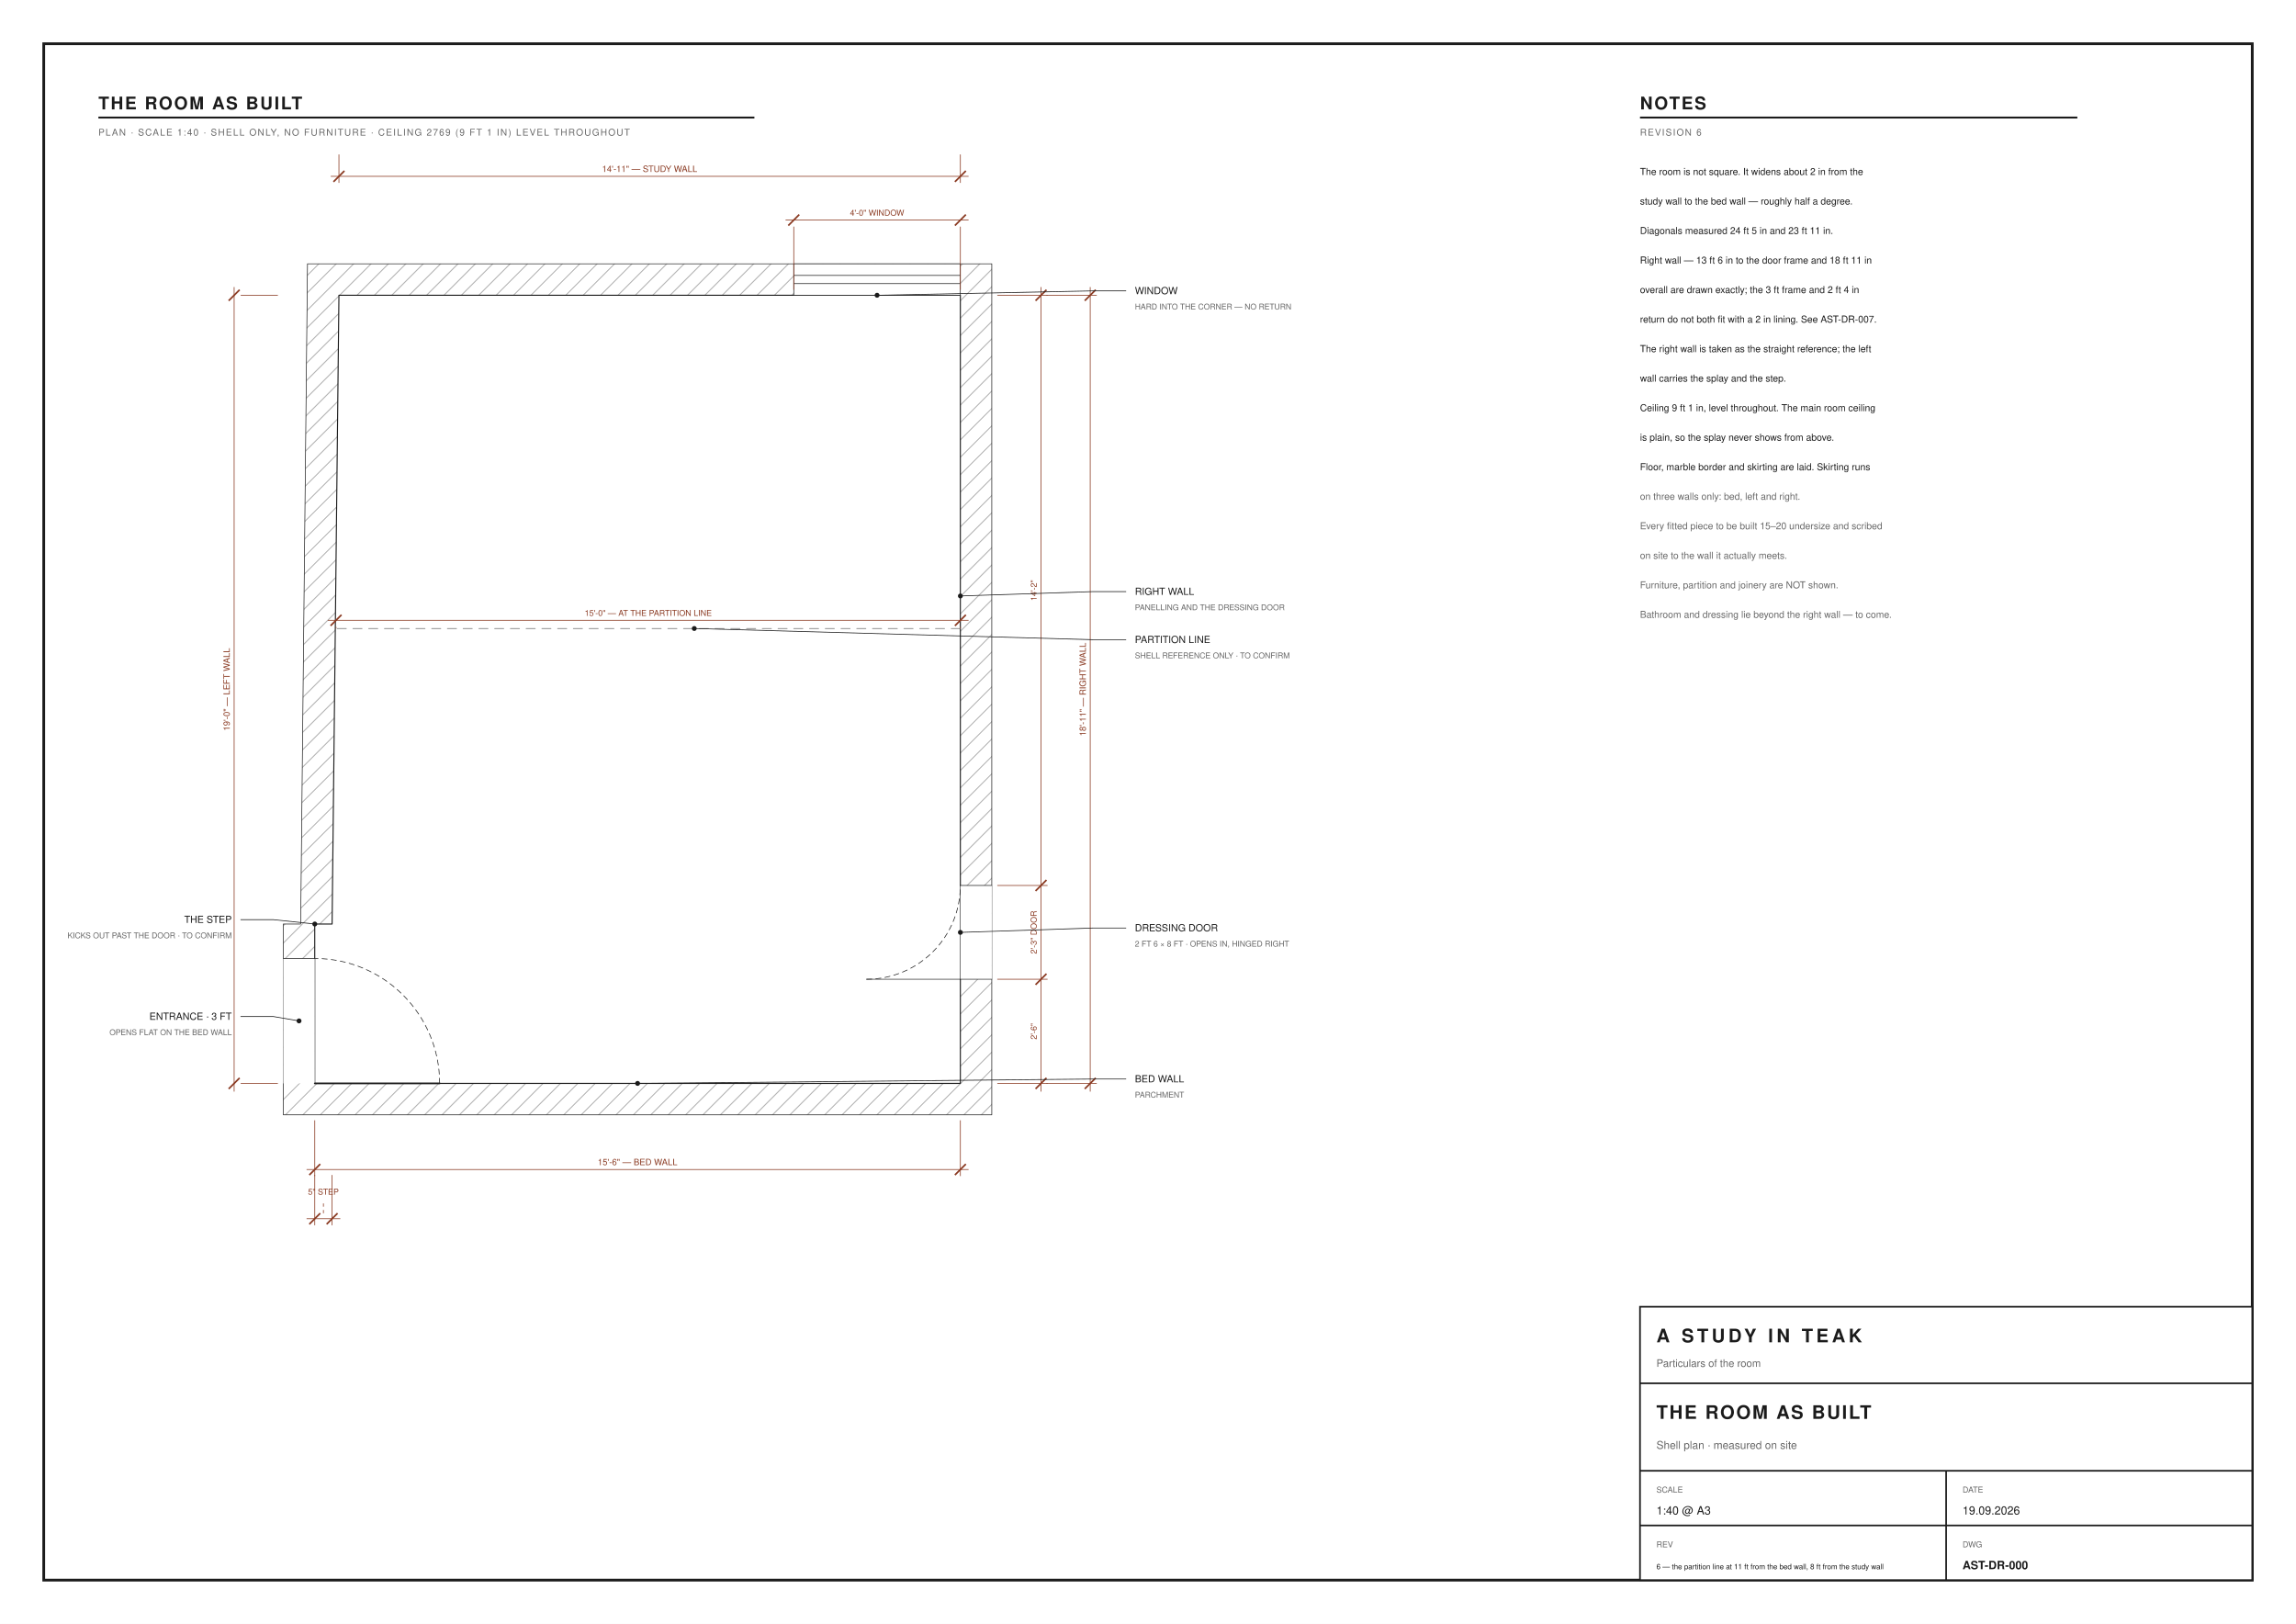
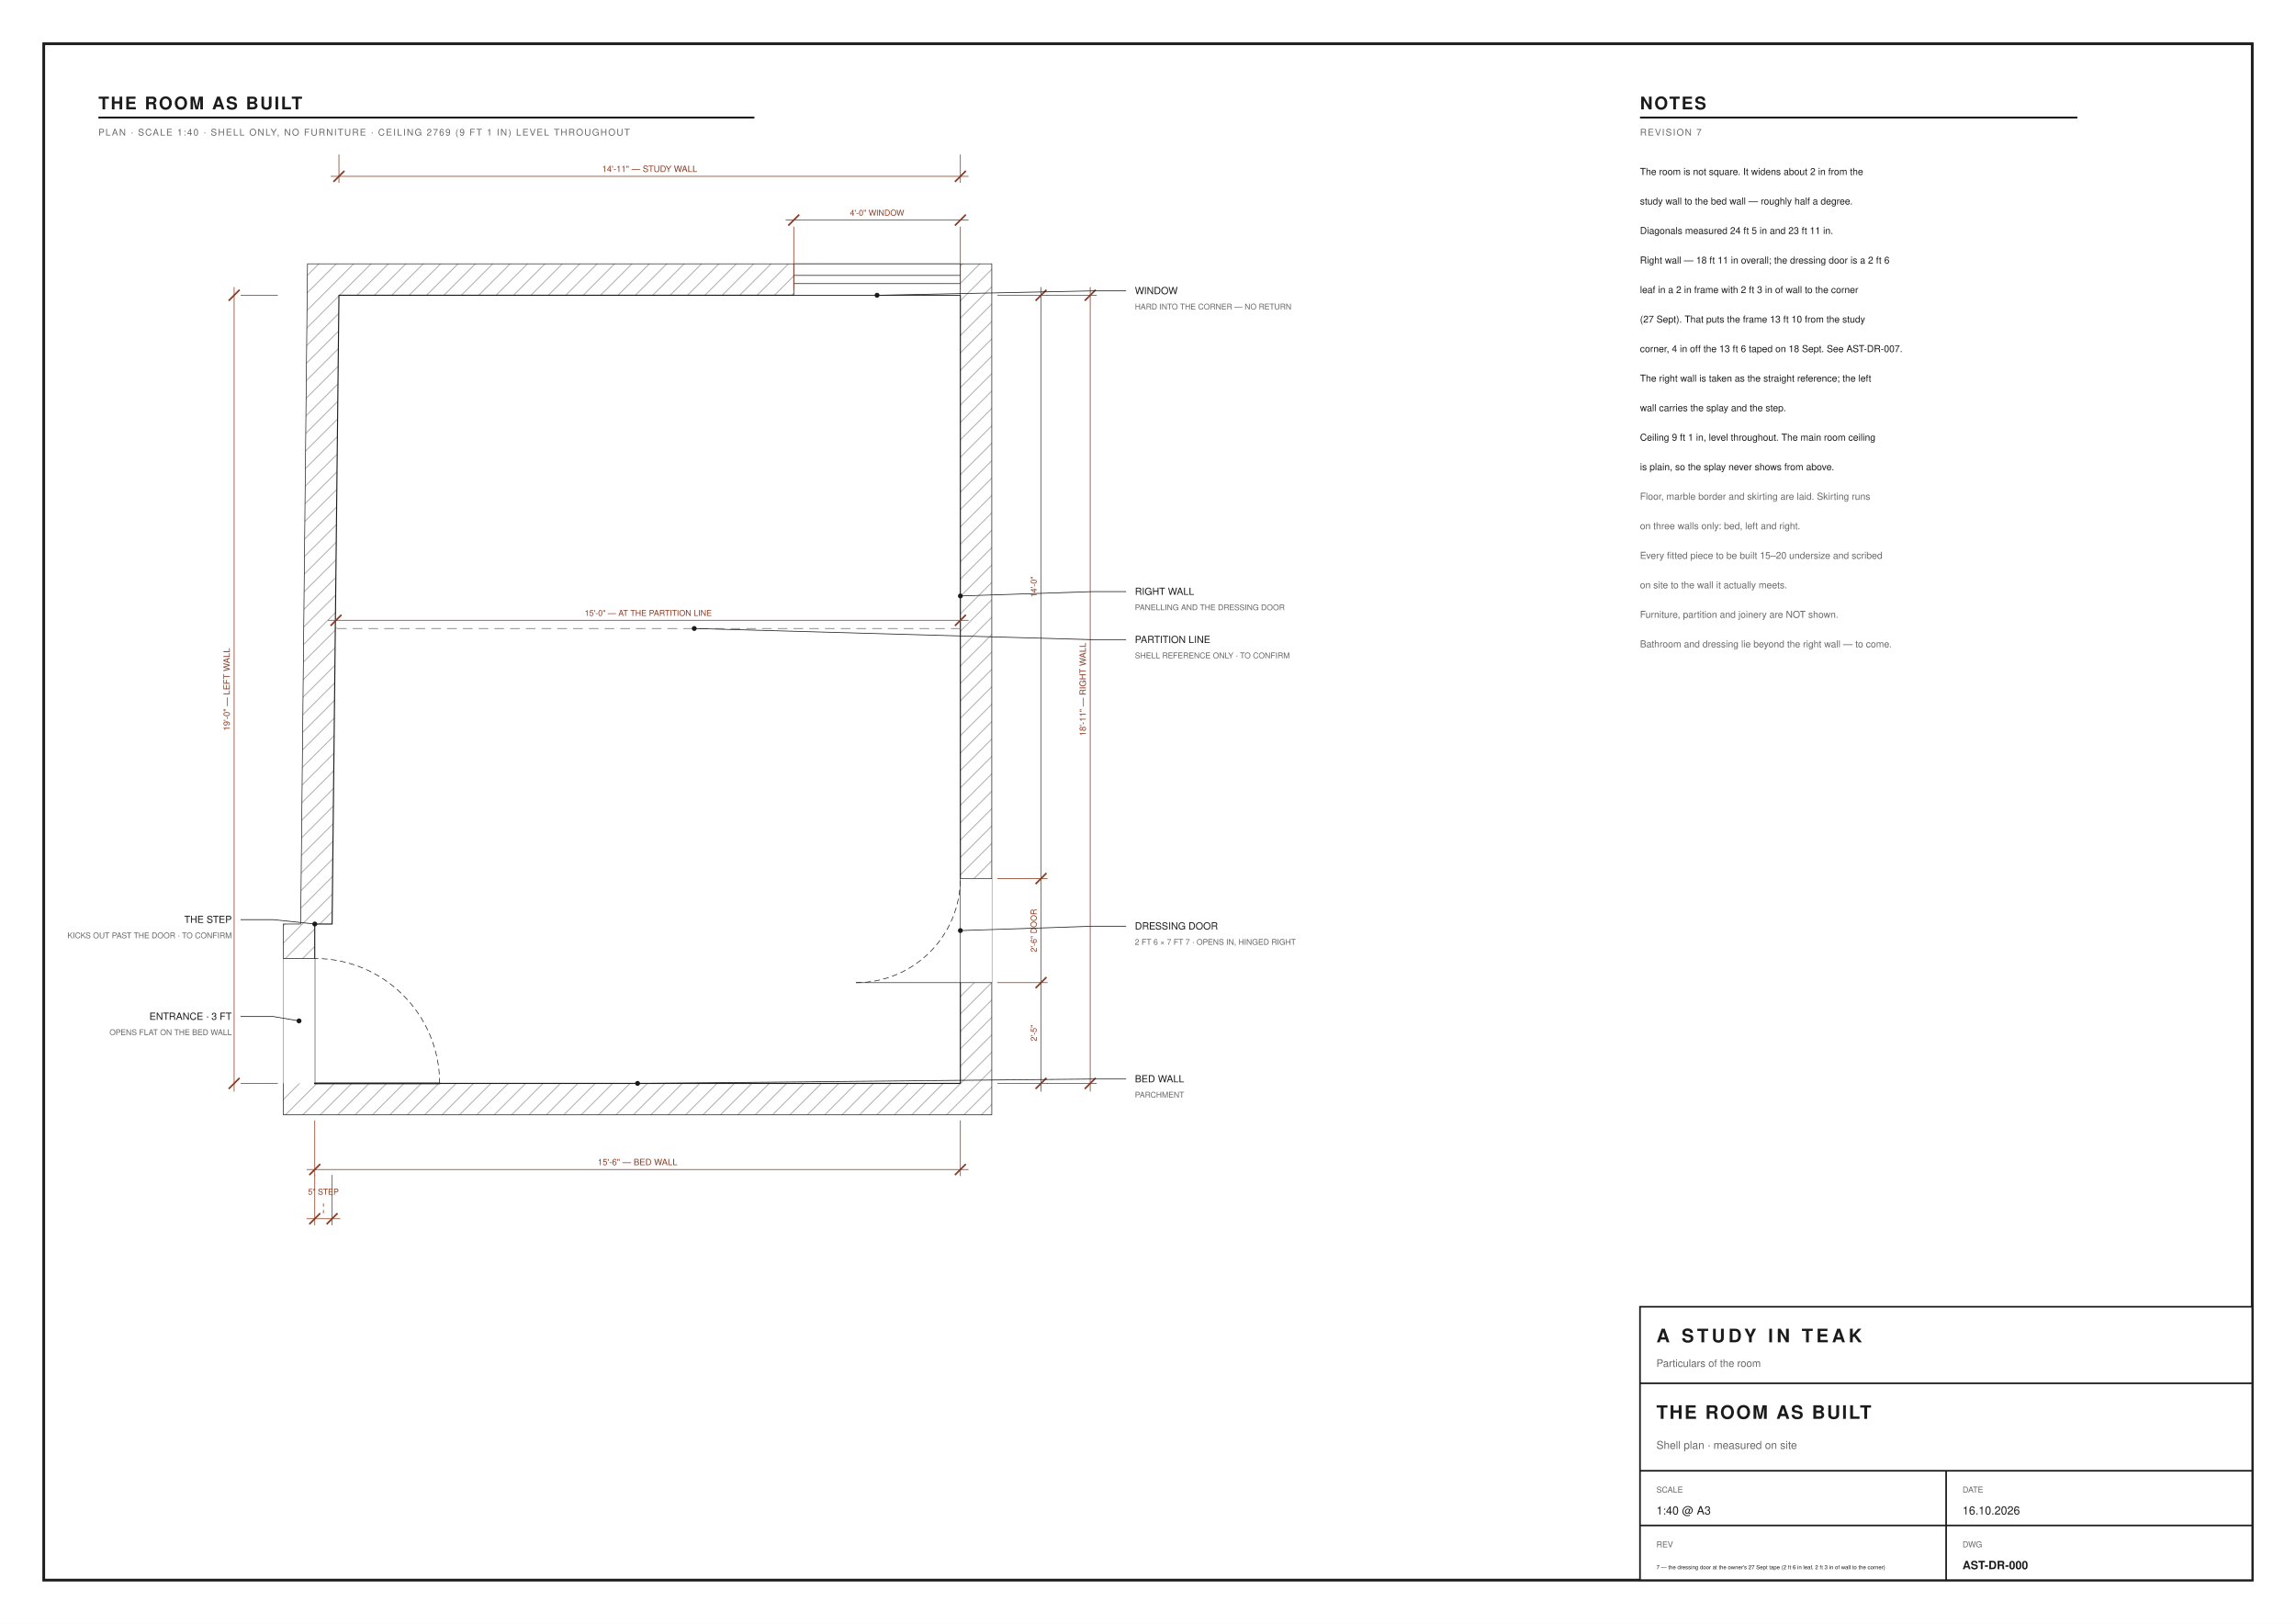
<svg xmlns="http://www.w3.org/2000/svg" viewBox="0 0 420 297" class="sheet">
  <style>.dk-mm{display:none}</style>
  <rect x="0" y="0" width="420" height="297" fill="#fff" />
  <rect x="8" y="8" width="404" height="281" fill="none" stroke="#1b1b1b" stroke-width="0.5" />
  <defs>
    <pattern id="hatchSH" patternUnits="userSpaceOnUse" width="90" height="90" patternTransform="rotate(45)">
      <line x1="0" y1="0" x2="0" y2="90" stroke="#9a9a9a" stroke-width="10" />
    </pattern>
  </defs>
  <text x="18" y="20" font-size="3.2" text-anchor="start" fill="#1b1b1b" font-weight="700" letter-spacing="0.3" font-family="Helvetica, Arial, sans-serif">THE ROOM AS BUILT</text>
  <line x1="18" y1="21.5" x2="138" y2="21.5" stroke="#1b1b1b" stroke-width="0.35" />
  <text x="18" y="24.8" font-size="1.7" text-anchor="start" fill="#666" font-weight="400" letter-spacing="0.2" font-family="Helvetica, Arial, sans-serif">PLAN · SCALE 1:40 · SHELL ONLY, NO FURNITURE · CEILING 2769 (9 FT 1 IN) LEVEL THROUGHOUT</text>
  <g transform="translate(62 54) scale(0.025)" stroke="#1b1b1b" stroke-width="12" fill="none" stroke-linejoin="round" stroke-linecap="round">
    <path d="M -230 -230 L 4777 -230 L 4777 5996 L -407 5996 L -407 4600 L -280 4600 Z M 0 0 L 4547 0 L 4547 5766 L -177 5766 L -177 4600 L -50 4600 Z" fill="url(#hatchSH)" fill-rule="evenodd" stroke="none" />
    <path d="M -230 -230 L 4777 -230 L 4777 5996 L -407 5996 L -407 4600 L -280 4600 Z" fill="none" stroke-width="4.8" />
    <path d="M 0 0 L 4547 0 L 4547 5766 L -177 5766 L -177 4600 L -50 4600 Z" fill="none" stroke-width="7.68" />
    <rect x="3328" y="-230" width="1219" height="230" fill="#fff" stroke="none" />
    <g stroke-width="4.8">
      <rect x="3328" y="-230" width="1219" height="230" fill="none" />
      <line x1="3328" y1="-145" x2="4547" y2="-145" />
      <line x1="3328" y1="-85" x2="4547" y2="-85" />
    </g>
-     <rect x="4547" y="4318" width="230" height="686" fill="#fff" stroke="none" />
+     <rect x="4547" y="4267" width="230" height="762" fill="#fff" stroke="none" />
    <g stroke-width="4.8">
-       <line x1="4547" y1="4318" x2="4777" y2="4318" />
-       <line x1="4547" y1="5004" x2="4777" y2="5004" />
-       <line x1="4547" y1="5004" x2="3861" y2="5004" />
-       <path d="M 3861 5004 A 686 686 0 0 0 4547 4318" fill="none" stroke-dasharray="38.4 28.8" />
+       <line x1="4547" y1="4267" x2="4777" y2="4267" />
+       <line x1="4547" y1="5029" x2="4777" y2="5029" />
+       <line x1="4547" y1="5029" x2="3785" y2="5029" />
+       <path d="M 3785 5029 A 762 762 0 0 0 4547 4267" fill="none" stroke-dasharray="38.4 28.8" />
    </g>
    <rect x="-407" y="4852" width="230" height="914" fill="#fff" stroke="none" />
    <g stroke-width="4.8">
      <line x1="-407" y1="4852" x2="-177" y2="4852" />
      <line x1="-177" y1="5766" x2="737" y2="5766" stroke-width="11.52" />
      <path d="M 737 5766 A 914 914 0 0 0 -177 4852" fill="none" stroke-dasharray="38.4 28.8" />
    </g>
    <line x1="4547" y1="2438" x2="-21.14" y2="2438" stroke="#666" stroke-width="4.8" stroke-dasharray="67.2 48" />
  </g>
  <g class="dk-dim">
    <g stroke="#8a3a22" stroke-width="0.13">
      <line x1="143.7" y1="40.25" x2="177.18" y2="40.25" />
      <line x1="145.2" y1="53" x2="145.2" y2="41.45" />
      <line x1="144.2" y1="41.25" x2="146.2" y2="39.25" stroke-width="0.3" />
      <line x1="175.68" y1="53" x2="175.68" y2="41.45" />
      <line x1="174.68" y1="41.25" x2="176.68" y2="39.25" stroke-width="0.3" />
    </g>
    <text x="160.44" y="39.45" font-size="1.5" text-anchor="middle" fill="#8a3a22" font-weight="400" letter-spacing="0" font-family="Helvetica, Arial, sans-serif" class="dk-mm">1219 (4 FT) WINDOW</text>
    <text x="160.44" y="39.45" font-size="1.5" text-anchor="middle" fill="#8a3a22" font-weight="400" letter-spacing="0" font-family="Helvetica, Arial, sans-serif" class="dk-in">4'-0" WINDOW</text>
  </g>
  <g class="dk-dim">
    <g stroke="#8a3a22" stroke-width="0.13">
      <line x1="60.5" y1="32.25" x2="177.18" y2="32.25" />
      <line x1="62" y1="28.25" x2="62" y2="33.45" />
      <line x1="61" y1="33.25" x2="63" y2="31.25" stroke-width="0.3" />
      <line x1="175.68" y1="28.25" x2="175.68" y2="33.45" />
      <line x1="174.68" y1="33.25" x2="176.68" y2="31.25" stroke-width="0.3" />
    </g>
    <text x="118.84" y="31.45" font-size="1.6" text-anchor="middle" fill="#8a3a22" font-weight="400" letter-spacing="0" font-family="Helvetica, Arial, sans-serif" class="dk-mm">4547 — STUDY WALL</text>
    <text x="118.84" y="31.45" font-size="1.6" text-anchor="middle" fill="#8a3a22" font-weight="400" letter-spacing="0" font-family="Helvetica, Arial, sans-serif" class="dk-in">14'-11" — STUDY WALL</text>
  </g>
  <g class="dk-dim">
    <g stroke="#8a3a22" stroke-width="0.13">
      <line x1="56.08" y1="213.9" x2="177.18" y2="213.9" />
      <line x1="57.58" y1="204.9" x2="57.58" y2="215.1" />
      <line x1="56.58" y1="214.9" x2="58.58" y2="212.9" stroke-width="0.3" />
      <line x1="175.68" y1="204.9" x2="175.68" y2="215.1" />
      <line x1="174.68" y1="214.9" x2="176.68" y2="212.9" stroke-width="0.3" />
    </g>
    <text x="116.63" y="213.1" font-size="1.6" text-anchor="middle" fill="#8a3a22" font-weight="400" letter-spacing="0" font-family="Helvetica, Arial, sans-serif" class="dk-mm">4724 — BED WALL</text>
    <text x="116.63" y="213.1" font-size="1.6" text-anchor="middle" fill="#8a3a22" font-weight="400" letter-spacing="0" font-family="Helvetica, Arial, sans-serif" class="dk-in">15'-6" — BED WALL</text>
  </g>
  <g class="dk-dim">
    <g stroke="#8a3a22" stroke-width="0.13">
      <line x1="56.08" y1="222.9" x2="62.25" y2="222.9" />
      <line x1="57.58" y1="214.9" x2="57.58" y2="224.1" />
      <line x1="56.58" y1="223.9" x2="58.58" y2="221.9" stroke-width="0.3" />
      <line x1="60.75" y1="214.9" x2="60.75" y2="224.1" />
      <line x1="59.75" y1="223.9" x2="61.75" y2="221.9" stroke-width="0.3" />
      <line x1="59.16" y1="221.9" x2="59.16" y2="219.9" stroke-dasharray="0.6 0.6" />
    </g>
    <text x="59.16" y="218.5" font-size="1.5" text-anchor="middle" fill="#8a3a22" font-weight="400" letter-spacing="0" font-family="Helvetica, Arial, sans-serif" class="dk-mm">127 STEP</text>
    <text x="59.16" y="218.5" font-size="1.5" text-anchor="middle" fill="#8a3a22" font-weight="400" letter-spacing="0" font-family="Helvetica, Arial, sans-serif" class="dk-in">5" STEP</text>
  </g>
  <g class="dk-dim">
    <g stroke="#8a3a22" stroke-width="0.13">
      <line x1="190.43" y1="52.5" x2="190.43" y2="199.65" />
      <line x1="182.43" y1="54" x2="191.63" y2="54" />
      <line x1="189.43" y1="55" x2="191.43" y2="53" stroke-width="0.3" />
-       <line x1="182.43" y1="161.95" x2="191.63" y2="161.95" />
-       <line x1="189.43" y1="162.95" x2="191.43" y2="160.95" stroke-width="0.3" />
-       <line x1="182.43" y1="179.1" x2="191.63" y2="179.1" />
-       <line x1="189.43" y1="180.1" x2="191.43" y2="178.1" stroke-width="0.3" />
+       <line x1="182.43" y1="160.68" x2="191.63" y2="160.68" />
+       <line x1="189.43" y1="161.68" x2="191.43" y2="159.68" stroke-width="0.3" />
+       <line x1="182.43" y1="179.72" x2="191.63" y2="179.72" />
+       <line x1="189.43" y1="180.72" x2="191.43" y2="178.72" stroke-width="0.3" />
      <line x1="182.43" y1="198.15" x2="191.63" y2="198.15" />
      <line x1="189.43" y1="199.15" x2="191.43" y2="197.15" stroke-width="0.3" />
    </g>
-     <text x="189.63" y="107.97" font-size="1.5" text-anchor="middle" fill="#8a3a22" font-weight="400" letter-spacing="0" font-family="Helvetica, Arial, sans-serif" class="dk-mm" transform="rotate(-90 189.63 107.97)">4318</text>
-     <text x="189.63" y="107.97" font-size="1.5" text-anchor="middle" fill="#8a3a22" font-weight="400" letter-spacing="0" font-family="Helvetica, Arial, sans-serif" class="dk-in" transform="rotate(-90 189.63 107.97)">14'-2"</text>
-     <text x="189.63" y="170.52" font-size="1.5" text-anchor="middle" fill="#8a3a22" font-weight="400" letter-spacing="0" font-family="Helvetica, Arial, sans-serif" class="dk-mm" transform="rotate(-90 189.63 170.52)">686 DOOR</text>
-     <text x="189.63" y="170.52" font-size="1.5" text-anchor="middle" fill="#8a3a22" font-weight="400" letter-spacing="0" font-family="Helvetica, Arial, sans-serif" class="dk-in" transform="rotate(-90 189.63 170.52)">2'-3" DOOR</text>
-     <text x="189.63" y="188.63" font-size="1.5" text-anchor="middle" fill="#8a3a22" font-weight="400" letter-spacing="0" font-family="Helvetica, Arial, sans-serif" class="dk-mm" transform="rotate(-90 189.63 188.63)">762</text>
-     <text x="189.63" y="188.63" font-size="1.5" text-anchor="middle" fill="#8a3a22" font-weight="400" letter-spacing="0" font-family="Helvetica, Arial, sans-serif" class="dk-in" transform="rotate(-90 189.63 188.63)">2'-6"</text>
+     <text x="189.63" y="107.34" font-size="1.5" text-anchor="middle" fill="#8a3a22" font-weight="400" letter-spacing="0" font-family="Helvetica, Arial, sans-serif" class="dk-mm" transform="rotate(-90 189.63 107.34)">4267</text>
+     <text x="189.63" y="107.34" font-size="1.5" text-anchor="middle" fill="#8a3a22" font-weight="400" letter-spacing="0" font-family="Helvetica, Arial, sans-serif" class="dk-in" transform="rotate(-90 189.63 107.34)">14'-0"</text>
+     <text x="189.63" y="170.2" font-size="1.5" text-anchor="middle" fill="#8a3a22" font-weight="400" letter-spacing="0" font-family="Helvetica, Arial, sans-serif" class="dk-mm" transform="rotate(-90 189.63 170.2)">762 DOOR</text>
+     <text x="189.63" y="170.2" font-size="1.5" text-anchor="middle" fill="#8a3a22" font-weight="400" letter-spacing="0" font-family="Helvetica, Arial, sans-serif" class="dk-in" transform="rotate(-90 189.63 170.2)">2'-6" DOOR</text>
+     <text x="189.63" y="188.94" font-size="1.5" text-anchor="middle" fill="#8a3a22" font-weight="400" letter-spacing="0" font-family="Helvetica, Arial, sans-serif" class="dk-mm" transform="rotate(-90 189.63 188.94)">737</text>
+     <text x="189.63" y="188.94" font-size="1.5" text-anchor="middle" fill="#8a3a22" font-weight="400" letter-spacing="0" font-family="Helvetica, Arial, sans-serif" class="dk-in" transform="rotate(-90 189.63 188.94)">2'-5"</text>
  </g>
  <g class="dk-dim">
    <g stroke="#8a3a22" stroke-width="0.13">
      <line x1="199.43" y1="52.5" x2="199.43" y2="199.65" />
      <line x1="191.43" y1="54" x2="200.63" y2="54" />
      <line x1="198.43" y1="55" x2="200.43" y2="53" stroke-width="0.3" />
      <line x1="191.43" y1="198.15" x2="200.63" y2="198.15" />
      <line x1="198.43" y1="199.15" x2="200.43" y2="197.15" stroke-width="0.3" />
    </g>
    <text x="198.63" y="126.08" font-size="1.6" text-anchor="middle" fill="#8a3a22" font-weight="400" letter-spacing="0" font-family="Helvetica, Arial, sans-serif" class="dk-mm" transform="rotate(-90 198.63 126.08)">5766 — RIGHT WALL</text>
    <text x="198.63" y="126.08" font-size="1.6" text-anchor="middle" fill="#8a3a22" font-weight="400" letter-spacing="0" font-family="Helvetica, Arial, sans-serif" class="dk-in" transform="rotate(-90 198.63 126.08)">18'-11" — RIGHT WALL</text>
  </g>
  <g class="dk-dim">
    <g stroke="#8a3a22" stroke-width="0.13">
      <line x1="42.83" y1="52.5" x2="42.83" y2="199.65" />
      <line x1="50.83" y1="54" x2="44.03" y2="54" />
      <line x1="41.83" y1="55" x2="43.83" y2="53" stroke-width="0.3" />
      <line x1="50.83" y1="198.15" x2="44.03" y2="198.15" />
      <line x1="41.83" y1="199.15" x2="43.83" y2="197.15" stroke-width="0.3" />
    </g>
    <text x="42.03" y="126.08" font-size="1.6" text-anchor="middle" fill="#8a3a22" font-weight="400" letter-spacing="0" font-family="Helvetica, Arial, sans-serif" class="dk-mm" transform="rotate(-90 42.03 126.08)">5791 — LEFT WALL</text>
    <text x="42.03" y="126.08" font-size="1.6" text-anchor="middle" fill="#8a3a22" font-weight="400" letter-spacing="0" font-family="Helvetica, Arial, sans-serif" class="dk-in" transform="rotate(-90 42.03 126.08)">19'-0" — LEFT WALL</text>
  </g>
  <g class="dk-dim">
    <g stroke="#8a3a22" stroke-width="0.13">
      <line x1="59.97" y1="113.45" x2="177.18" y2="113.45" />
      <line x1="61.47" y1="114.95" x2="61.47" y2="114.65" />
      <line x1="60.47" y1="114.45" x2="62.47" y2="112.45" stroke-width="0.3" />
      <line x1="175.68" y1="114.95" x2="175.68" y2="114.65" />
      <line x1="174.68" y1="114.45" x2="176.68" y2="112.45" stroke-width="0.3" />
    </g>
    <text x="118.58" y="112.65" font-size="1.5" text-anchor="middle" fill="#8a3a22" font-weight="400" letter-spacing="0" font-family="Helvetica, Arial, sans-serif" class="dk-mm">4572 — AT THE PARTITION LINE</text>
    <text x="118.58" y="112.65" font-size="1.5" text-anchor="middle" fill="#8a3a22" font-weight="400" letter-spacing="0" font-family="Helvetica, Arial, sans-serif" class="dk-in">15'-0" — AT THE PARTITION LINE</text>
  </g>
  <g stroke="#1b1b1b" stroke-width="0.13" fill="none">
    <path d="M 160.44 54 L 200 53.2 L 206 53.2" />
  </g>
  <circle cx="160.44" cy="54" r="0.45" fill="#1b1b1b" />
  <text x="207.6" y="53.8" font-size="1.8" text-anchor="start" fill="#1b1b1b" font-weight="400" letter-spacing="0" font-family="Helvetica, Arial, sans-serif">WINDOW</text>
  <text x="207.6" y="56.6" font-size="1.45" text-anchor="start" fill="#666" font-weight="400" letter-spacing="0" font-family="Helvetica, Arial, sans-serif">HARD INTO THE CORNER — NO RETURN</text>
  <g stroke="#1b1b1b" stroke-width="0.13" fill="none">
    <path d="M 175.68 109 L 200 108.2 L 206 108.2" />
  </g>
  <circle cx="175.68" cy="109" r="0.45" fill="#1b1b1b" />
  <text x="207.6" y="108.8" font-size="1.8" text-anchor="start" fill="#1b1b1b" font-weight="400" letter-spacing="0" font-family="Helvetica, Arial, sans-serif">RIGHT WALL</text>
  <text x="207.6" y="111.6" font-size="1.45" text-anchor="start" fill="#666" font-weight="400" letter-spacing="0" font-family="Helvetica, Arial, sans-serif">PANELLING AND THE DRESSING DOOR</text>
  <g stroke="#1b1b1b" stroke-width="0.13" fill="none">
    <path d="M 127 114.95 L 200 117 L 206 117" />
  </g>
  <circle cx="127" cy="114.95" r="0.45" fill="#1b1b1b" />
  <text x="207.6" y="117.6" font-size="1.8" text-anchor="start" fill="#1b1b1b" font-weight="400" letter-spacing="0" font-family="Helvetica, Arial, sans-serif">PARTITION LINE</text>
  <text x="207.6" y="120.4" font-size="1.45" text-anchor="start" fill="#666" font-weight="400" letter-spacing="0" font-family="Helvetica, Arial, sans-serif">SHELL REFERENCE ONLY · TO CONFIRM</text>
  <g stroke="#1b1b1b" stroke-width="0.13" fill="none">
-     <path d="M 175.68 170.53 L 200 169.73 L 206 169.73" />
-   </g>
-   <circle cx="175.68" cy="170.53" r="0.45" fill="#1b1b1b" />
-   <text x="207.6" y="170.33" font-size="1.8" text-anchor="start" fill="#1b1b1b" font-weight="400" letter-spacing="0" font-family="Helvetica, Arial, sans-serif">DRESSING DOOR</text>
-   <text x="207.6" y="173.13" font-size="1.45" text-anchor="start" fill="#666" font-weight="400" letter-spacing="0" font-family="Helvetica, Arial, sans-serif">2 FT 6 × 8 FT · OPENS IN, HINGED RIGHT</text>
+     <path d="M 175.68 170.2 L 200 169.4 L 206 169.4" />
+   </g>
+   <circle cx="175.68" cy="170.2" r="0.45" fill="#1b1b1b" />
+   <text x="207.6" y="170" font-size="1.8" text-anchor="start" fill="#1b1b1b" font-weight="400" letter-spacing="0" font-family="Helvetica, Arial, sans-serif">DRESSING DOOR</text>
+   <text x="207.6" y="172.8" font-size="1.45" text-anchor="start" fill="#666" font-weight="400" letter-spacing="0" font-family="Helvetica, Arial, sans-serif">2 FT 6 × 7 FT 7 · OPENS IN, HINGED RIGHT</text>
  <g stroke="#1b1b1b" stroke-width="0.13" fill="none">
    <path d="M 116.63 198.15 L 200 197.35 L 206 197.35" />
  </g>
  <circle cx="116.63" cy="198.15" r="0.45" fill="#1b1b1b" />
  <text x="207.6" y="197.95" font-size="1.8" text-anchor="start" fill="#1b1b1b" font-weight="400" letter-spacing="0" font-family="Helvetica, Arial, sans-serif">BED WALL</text>
  <text x="207.6" y="200.75" font-size="1.45" text-anchor="start" fill="#666" font-weight="400" letter-spacing="0" font-family="Helvetica, Arial, sans-serif">PARCHMENT</text>
  <g stroke="#1b1b1b" stroke-width="0.13" fill="none">
    <path d="M 57.58 169 L 50 168.2 L 44 168.2" />
  </g>
  <circle cx="57.58" cy="169" r="0.45" fill="#1b1b1b" />
  <text x="42.4" y="168.8" font-size="1.8" text-anchor="end" fill="#1b1b1b" font-weight="400" letter-spacing="0" font-family="Helvetica, Arial, sans-serif">THE STEP</text>
  <text x="42.4" y="171.6" font-size="1.45" text-anchor="end" fill="#666" font-weight="400" letter-spacing="0" font-family="Helvetica, Arial, sans-serif">KICKS OUT PAST THE DOOR · TO CONFIRM</text>
  <g stroke="#1b1b1b" stroke-width="0.13" fill="none">
    <path d="M 54.7 186.72 L 50 185.92 L 44 185.92" />
  </g>
  <circle cx="54.7" cy="186.72" r="0.45" fill="#1b1b1b" />
  <text x="42.4" y="186.52" font-size="1.8" text-anchor="end" fill="#1b1b1b" font-weight="400" letter-spacing="0" font-family="Helvetica, Arial, sans-serif">ENTRANCE · 3 FT</text>
  <text x="42.4" y="189.32" font-size="1.45" text-anchor="end" fill="#666" font-weight="400" letter-spacing="0" font-family="Helvetica, Arial, sans-serif">OPENS FLAT ON THE BED WALL</text>
  <text x="300" y="20" font-size="3.2" text-anchor="start" fill="#1b1b1b" font-weight="700" letter-spacing="0.3" font-family="Helvetica, Arial, sans-serif">NOTES</text>
  <line x1="300" y1="21.5" x2="380" y2="21.5" stroke="#1b1b1b" stroke-width="0.35" />
-   <text x="300" y="24.8" font-size="1.7" text-anchor="start" fill="#666" font-weight="400" letter-spacing="0.2" font-family="Helvetica, Arial, sans-serif">REVISION 6</text>
+   <text x="300" y="24.8" font-size="1.7" text-anchor="start" fill="#666" font-weight="400" letter-spacing="0.2" font-family="Helvetica, Arial, sans-serif">REVISION 7</text>
  <text x="300" y="32" font-size="1.75" text-anchor="start" fill="#1b1b1b" font-weight="400" letter-spacing="0" font-family="Helvetica, Arial, sans-serif">The room is not square. It widens about 2 in from the</text>
  <text x="300" y="37.4" font-size="1.75" text-anchor="start" fill="#1b1b1b" font-weight="400" letter-spacing="0" font-family="Helvetica, Arial, sans-serif">   study wall to the bed wall — roughly half a degree.</text>
  <text x="300" y="42.8" font-size="1.75" text-anchor="start" fill="#1b1b1b" font-weight="400" letter-spacing="0" font-family="Helvetica, Arial, sans-serif">Diagonals measured 24 ft 5 in and 23 ft 11 in.</text>
-   <text x="300" y="48.2" font-size="1.75" text-anchor="start" fill="#1b1b1b" font-weight="400" letter-spacing="0" font-family="Helvetica, Arial, sans-serif">Right wall — 13 ft 6 in to the door frame and 18 ft 11 in</text>
-   <text x="300" y="53.6" font-size="1.75" text-anchor="start" fill="#1b1b1b" font-weight="400" letter-spacing="0" font-family="Helvetica, Arial, sans-serif">   overall are drawn exactly; the 3 ft frame and 2 ft 4 in</text>
-   <text x="300" y="59" font-size="1.75" text-anchor="start" fill="#1b1b1b" font-weight="400" letter-spacing="0" font-family="Helvetica, Arial, sans-serif">   return do not both fit with a 2 in lining. See AST-DR-007.</text>
-   <text x="300" y="64.4" font-size="1.75" text-anchor="start" fill="#1b1b1b" font-weight="400" letter-spacing="0" font-family="Helvetica, Arial, sans-serif">The right wall is taken as the straight reference; the left</text>
-   <text x="300" y="69.8" font-size="1.75" text-anchor="start" fill="#1b1b1b" font-weight="400" letter-spacing="0" font-family="Helvetica, Arial, sans-serif">   wall carries the splay and the step.</text>
-   <text x="300" y="75.2" font-size="1.75" text-anchor="start" fill="#1b1b1b" font-weight="400" letter-spacing="0" font-family="Helvetica, Arial, sans-serif">Ceiling 9 ft 1 in, level throughout. The main room ceiling</text>
-   <text x="300" y="80.6" font-size="1.75" text-anchor="start" fill="#1b1b1b" font-weight="400" letter-spacing="0" font-family="Helvetica, Arial, sans-serif">   is plain, so the splay never shows from above.</text>
-   <text x="300" y="86" font-size="1.75" text-anchor="start" fill="#1b1b1b" font-weight="400" letter-spacing="0" font-family="Helvetica, Arial, sans-serif">Floor, marble border and skirting are laid. Skirting runs</text>
-   <text x="300" y="91.4" font-size="1.75" text-anchor="start" fill="#666" font-weight="400" letter-spacing="0" font-family="Helvetica, Arial, sans-serif">   on three walls only: bed, left and right.</text>
-   <text x="300" y="96.8" font-size="1.75" text-anchor="start" fill="#666" font-weight="400" letter-spacing="0" font-family="Helvetica, Arial, sans-serif">Every fitted piece to be built 15–20 undersize and scribed</text>
-   <text x="300" y="102.2" font-size="1.75" text-anchor="start" fill="#666" font-weight="400" letter-spacing="0" font-family="Helvetica, Arial, sans-serif">   on site to the wall it actually meets.</text>
-   <text x="300" y="107.6" font-size="1.75" text-anchor="start" fill="#666" font-weight="400" letter-spacing="0" font-family="Helvetica, Arial, sans-serif">Furniture, partition and joinery are NOT shown.</text>
-   <text x="300" y="113" font-size="1.75" text-anchor="start" fill="#666" font-weight="400" letter-spacing="0" font-family="Helvetica, Arial, sans-serif">Bathroom and dressing lie beyond the right wall — to come.</text>
+   <text x="300" y="48.2" font-size="1.75" text-anchor="start" fill="#1b1b1b" font-weight="400" letter-spacing="0" font-family="Helvetica, Arial, sans-serif">Right wall — 18 ft 11 in overall; the dressing door is a 2 ft 6</text>
+   <text x="300" y="53.6" font-size="1.75" text-anchor="start" fill="#1b1b1b" font-weight="400" letter-spacing="0" font-family="Helvetica, Arial, sans-serif">   leaf in a 2 in frame with 2 ft 3 in of wall to the corner</text>
+   <text x="300" y="59" font-size="1.75" text-anchor="start" fill="#1b1b1b" font-weight="400" letter-spacing="0" font-family="Helvetica, Arial, sans-serif">   (27 Sept). That puts the frame 13 ft 10 from the study</text>
+   <text x="300" y="64.4" font-size="1.75" text-anchor="start" fill="#1b1b1b" font-weight="400" letter-spacing="0" font-family="Helvetica, Arial, sans-serif">   corner, 4 in off the 13 ft 6 taped on 18 Sept. See AST-DR-007.</text>
+   <text x="300" y="69.8" font-size="1.75" text-anchor="start" fill="#1b1b1b" font-weight="400" letter-spacing="0" font-family="Helvetica, Arial, sans-serif">The right wall is taken as the straight reference; the left</text>
+   <text x="300" y="75.2" font-size="1.75" text-anchor="start" fill="#1b1b1b" font-weight="400" letter-spacing="0" font-family="Helvetica, Arial, sans-serif">   wall carries the splay and the step.</text>
+   <text x="300" y="80.6" font-size="1.75" text-anchor="start" fill="#1b1b1b" font-weight="400" letter-spacing="0" font-family="Helvetica, Arial, sans-serif">Ceiling 9 ft 1 in, level throughout. The main room ceiling</text>
+   <text x="300" y="86" font-size="1.75" text-anchor="start" fill="#1b1b1b" font-weight="400" letter-spacing="0" font-family="Helvetica, Arial, sans-serif">   is plain, so the splay never shows from above.</text>
+   <text x="300" y="91.4" font-size="1.75" text-anchor="start" fill="#666" font-weight="400" letter-spacing="0" font-family="Helvetica, Arial, sans-serif">Floor, marble border and skirting are laid. Skirting runs</text>
+   <text x="300" y="96.8" font-size="1.75" text-anchor="start" fill="#666" font-weight="400" letter-spacing="0" font-family="Helvetica, Arial, sans-serif">   on three walls only: bed, left and right.</text>
+   <text x="300" y="102.2" font-size="1.75" text-anchor="start" fill="#666" font-weight="400" letter-spacing="0" font-family="Helvetica, Arial, sans-serif">Every fitted piece to be built 15–20 undersize and scribed</text>
+   <text x="300" y="107.6" font-size="1.75" text-anchor="start" fill="#666" font-weight="400" letter-spacing="0" font-family="Helvetica, Arial, sans-serif">   on site to the wall it actually meets.</text>
+   <text x="300" y="113" font-size="1.75" text-anchor="start" fill="#666" font-weight="400" letter-spacing="0" font-family="Helvetica, Arial, sans-serif">Furniture, partition and joinery are NOT shown.</text>
+   <text x="300" y="118.4" font-size="1.75" text-anchor="start" fill="#666" font-weight="400" letter-spacing="0" font-family="Helvetica, Arial, sans-serif">Bathroom and dressing lie beyond the right wall — to come.</text>
  <g data-tb="1">
    <g stroke="#1b1b1b" stroke-width="0.3" fill="none">
      <rect x="300" y="239" width="112" height="50" fill="#fff" />
      <line x1="300" y1="253" x2="412" y2="253" />
      <line x1="300" y1="269" x2="412" y2="269" />
      <line x1="300" y1="279" x2="412" y2="279" />
      <line x1="356" y1="269" x2="356" y2="289" />
    </g>
    <text x="303" y="245.5" font-size="3.4" text-anchor="start" fill="#1b1b1b" font-weight="700" letter-spacing="0.6" font-family="Helvetica, Arial, sans-serif">A STUDY IN TEAK</text>
    <text x="303" y="250" font-size="1.9" text-anchor="start" fill="#666" font-weight="400" letter-spacing="0" font-family="Helvetica, Arial, sans-serif">Particulars of the room</text>
    <text x="303" y="259.5" font-size="3.4" text-anchor="start" fill="#1b1b1b" font-weight="700" letter-spacing="0.3" font-family="Helvetica, Arial, sans-serif">THE ROOM AS BUILT</text>
    <text x="303" y="265" font-size="2" text-anchor="start" fill="#666" font-weight="400" letter-spacing="0" font-family="Helvetica, Arial, sans-serif">Shell plan · measured on site</text>
    <text x="303" y="273" font-size="1.5" text-anchor="start" fill="#666" font-weight="400" letter-spacing="0" font-family="Helvetica, Arial, sans-serif">SCALE</text>
    <text x="303" y="277" font-size="2.1" text-anchor="start" fill="#1b1b1b" font-weight="400" letter-spacing="0" font-family="Helvetica, Arial, sans-serif">1:40 @ A3</text>
    <text x="359" y="273" font-size="1.5" text-anchor="start" fill="#666" font-weight="400" letter-spacing="0" font-family="Helvetica, Arial, sans-serif">DATE</text>
-     <text x="359" y="277" font-size="2.1" text-anchor="start" fill="#1b1b1b" font-weight="400" letter-spacing="0" font-family="Helvetica, Arial, sans-serif">19.09.2026</text>
+     <text x="359" y="277" font-size="2.1" text-anchor="start" fill="#1b1b1b" font-weight="400" letter-spacing="0" font-family="Helvetica, Arial, sans-serif">16.10.2026</text>
    <text x="303" y="283" font-size="1.5" text-anchor="start" fill="#666" font-weight="400" letter-spacing="0" font-family="Helvetica, Arial, sans-serif">REV</text>
-     <text x="303" y="287" font-size="1.344" text-anchor="start" fill="#1b1b1b" font-weight="400" letter-spacing="0" font-family="Helvetica, Arial, sans-serif">6 — the partition line at 11 ft from the bed wall, 8 ft from the study wall</text>
+     <text x="303" y="287" font-size="1.018" text-anchor="start" fill="#1b1b1b" font-weight="400" letter-spacing="0" font-family="Helvetica, Arial, sans-serif">7 — the dressing door at the owner's 27 Sept tape (2 ft 6 in leaf, 2 ft 3 in of wall to the corner)</text>
    <text x="359" y="283" font-size="1.5" text-anchor="start" fill="#666" font-weight="400" letter-spacing="0" font-family="Helvetica, Arial, sans-serif">DWG</text>
    <text x="359" y="287" font-size="2.1" text-anchor="start" fill="#1b1b1b" font-weight="700" letter-spacing="0" font-family="Helvetica, Arial, sans-serif">AST-DR-000</text>
  </g>
</svg>
